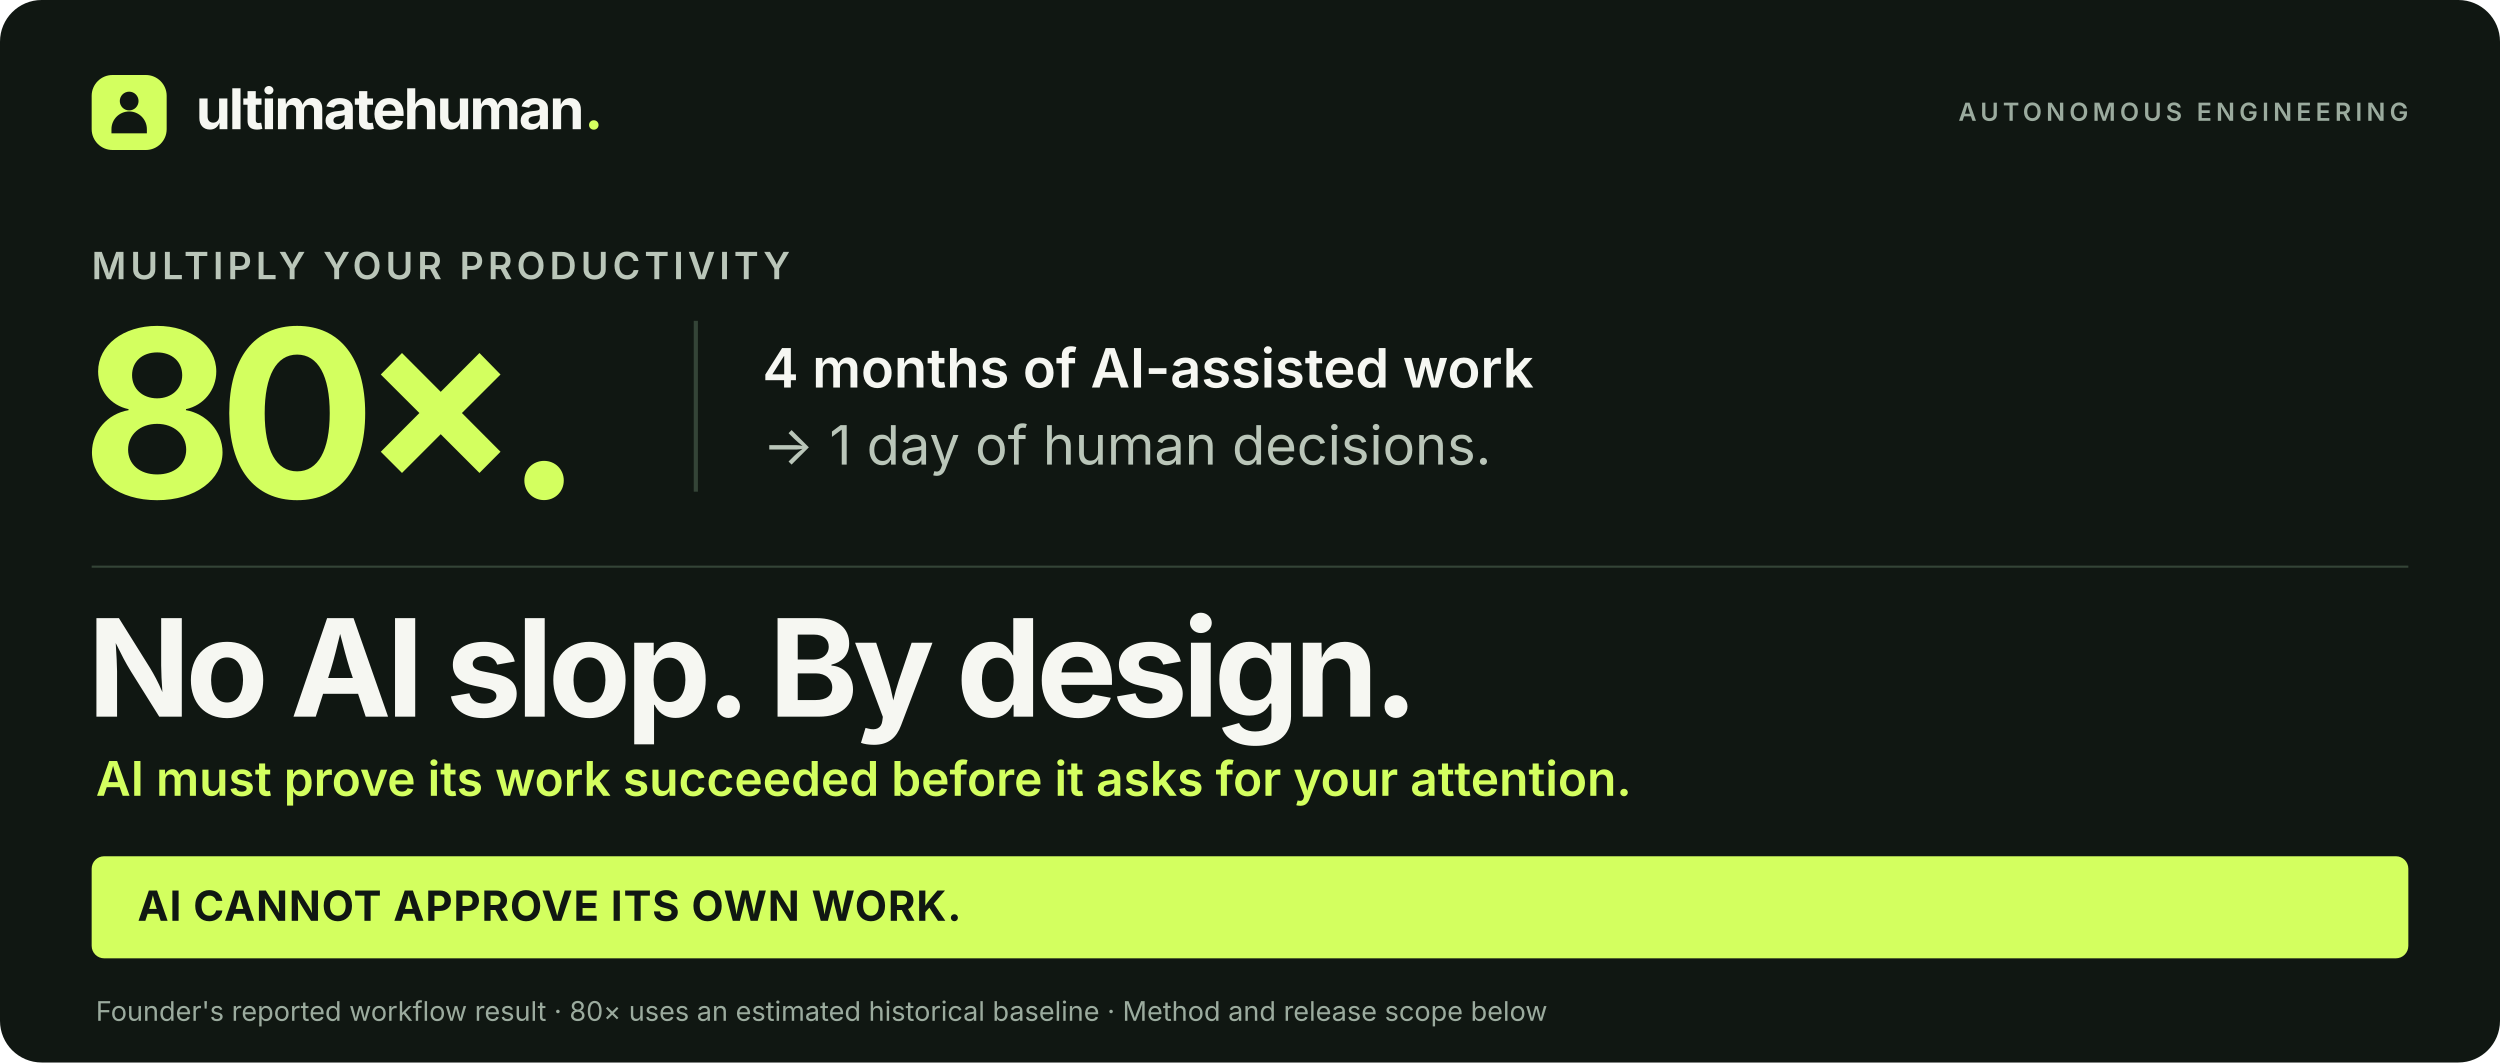
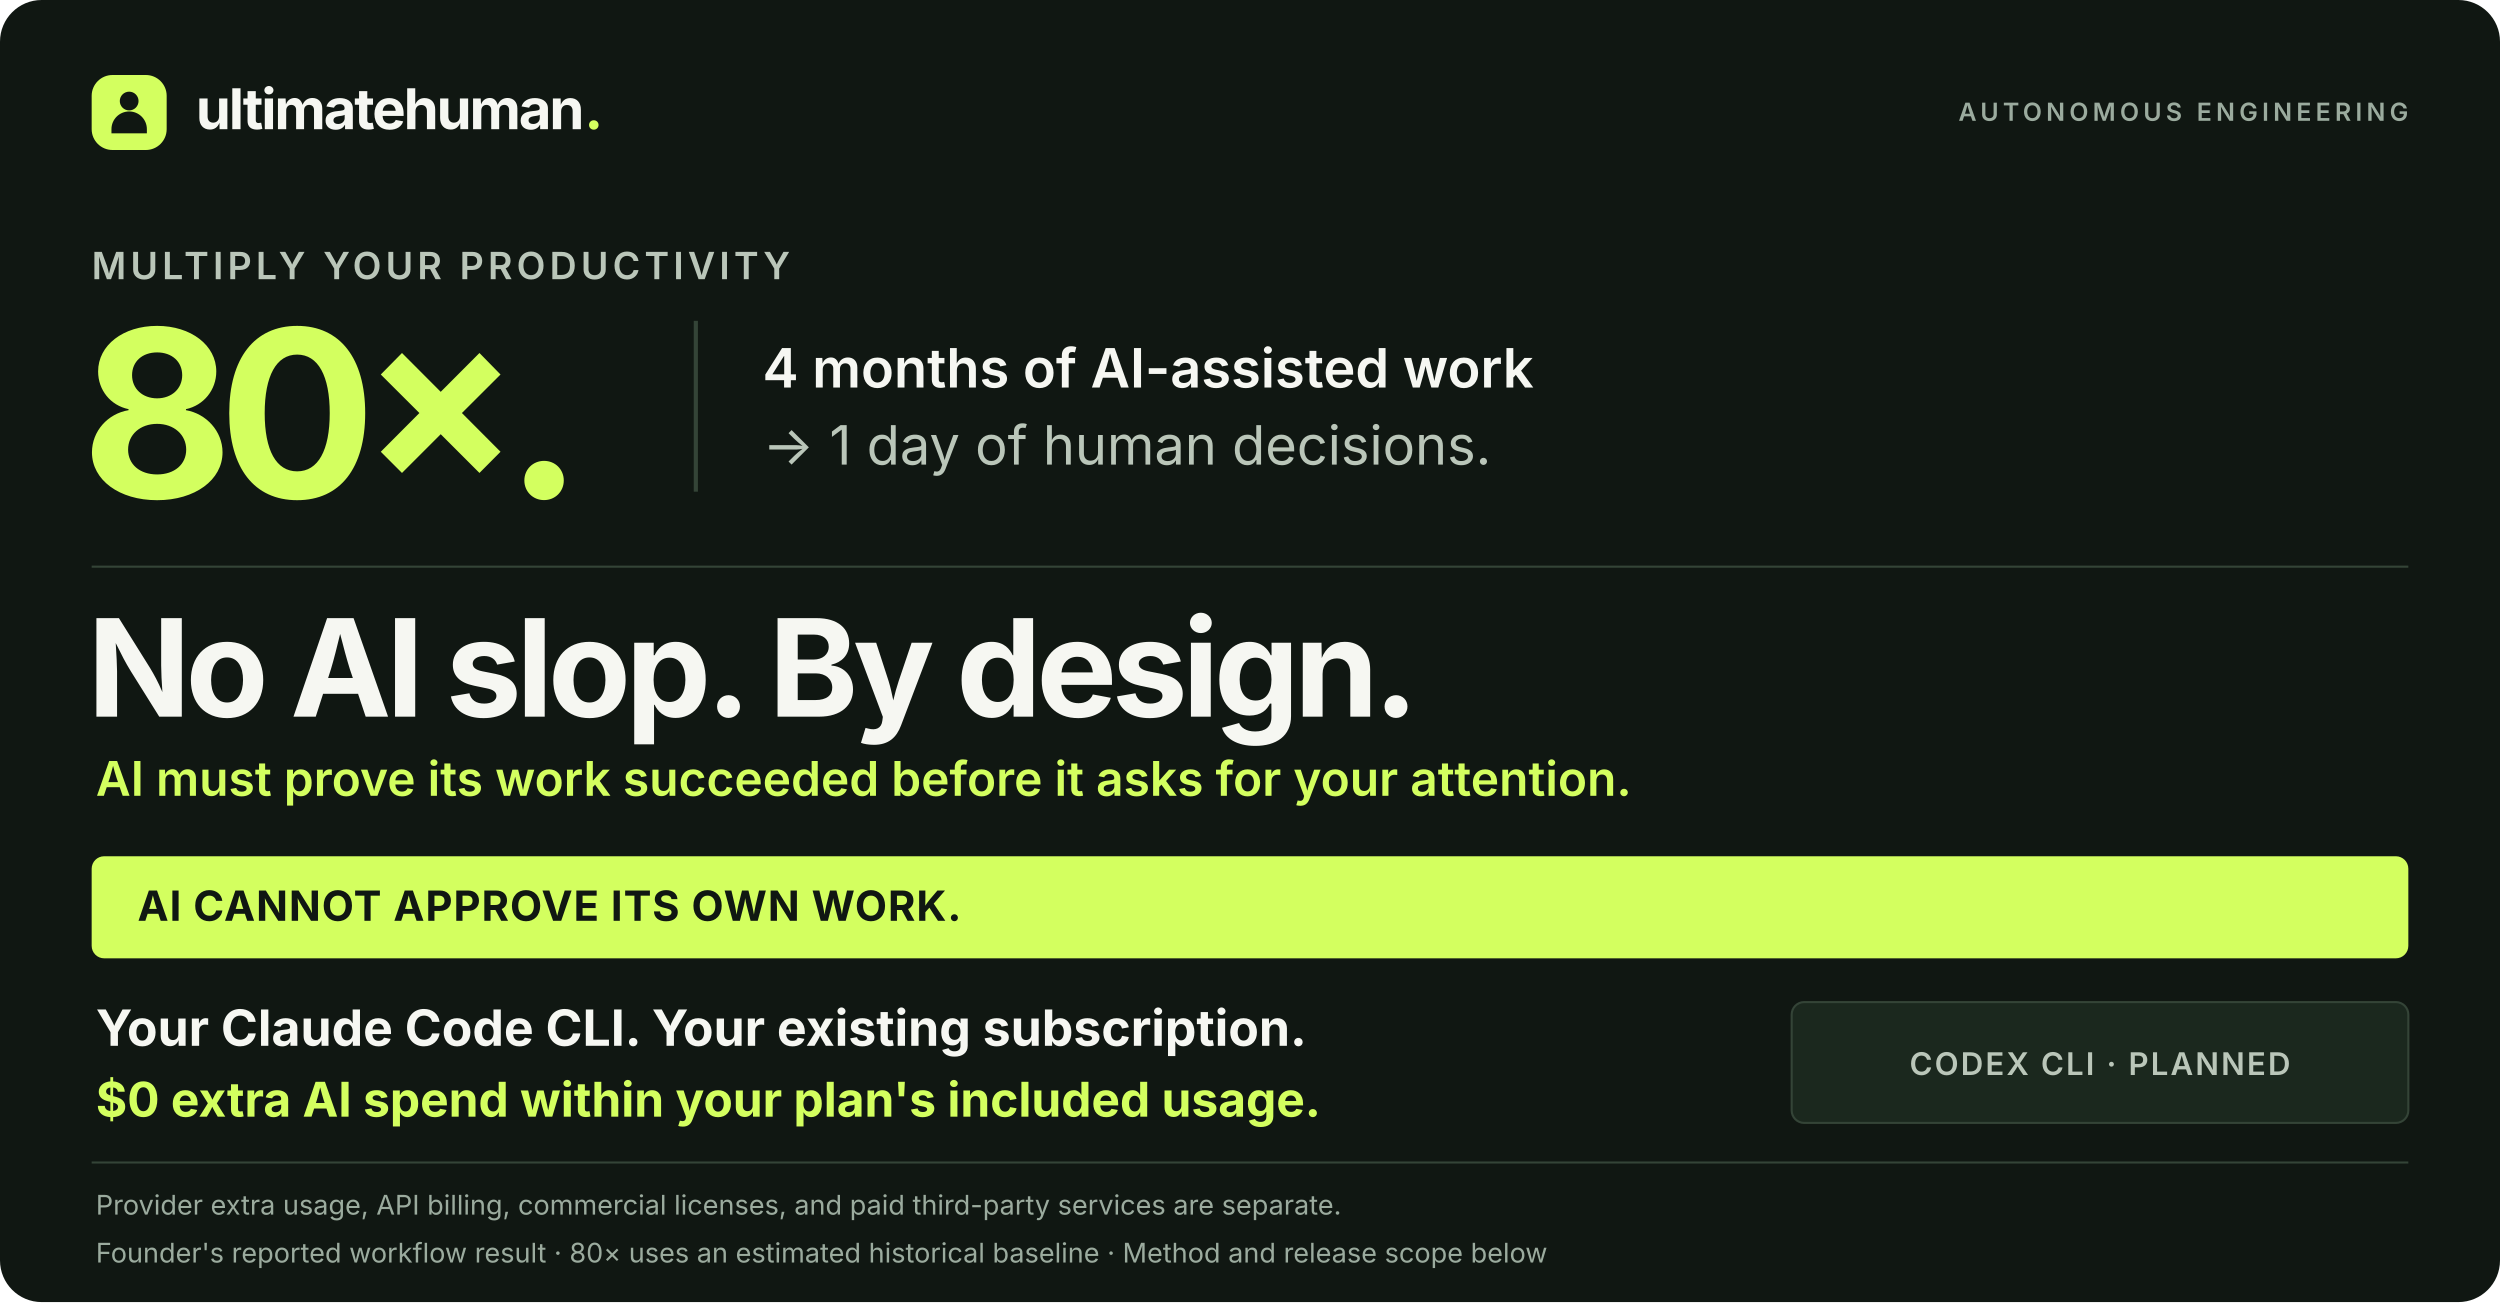
- <svg xmlns="http://www.w3.org/2000/svg" width="1200" height="510" viewBox="0 0 1200 510" role="img" aria-labelledby="title desc">
-   <rect width="1200" height="510" rx="20" fill="#101712" />
+ <svg xmlns="http://www.w3.org/2000/svg" width="1200" height="625" viewBox="0 0 1200 625" role="img" aria-labelledby="title desc">
+   <rect width="1200" height="625" rx="20" fill="#101712" />
  <g font-family="Inter, -apple-system, BlinkMacSystemFont, Segoe UI, Helvetica, Arial, sans-serif">
    <rect x="44" y="36" width="36" height="36" rx="10" fill="#d3ff5f" />
    <circle cx="62" cy="48.5" r="4.5" fill="#101712" />
    <path d="M53.5 62a8.5 8.5 0 0 1 17 0v2h-17Z" fill="#101712" />
    <text x="94" y="62" fill="#f6f7f2" font-size="27" font-weight="700" letter-spacing="-1">ultimatehuman<tspan fill="#d3ff5f">.</tspan>
    </text>
    <text x="1156" y="58" text-anchor="end" fill="#9bab9e" font-size="12" font-weight="600" letter-spacing="2">AUTONOMOUS ENGINEERING</text>
    <text x="44" y="134" fill="#bac6b9" font-size="18" font-weight="600" letter-spacing="2">MULTIPLY YOUR PRODUCTIVITY</text>
    <text x="39" y="239" fill="#d3ff5f" font-size="112" font-weight="750" letter-spacing="-7">80×.</text>
    <path d="M334 154V236" stroke="#344437" stroke-width="2" />
    <text x="366" y="186" fill="#f6f7f2" font-size="26" font-weight="600">4 months of AI-assisted work</text>
    <text x="366" y="223" fill="#bac6b9" font-size="26">→ 1 day of human decisions.</text>
    <path d="M44 272H1156" stroke="#344437" />
    <text x="42" y="344" fill="#f6f7f2" font-size="65" font-weight="750" letter-spacing="-2.5">No AI slop. By design.</text>
    <text x="46" y="382" fill="#d3ff5f" font-size="23" font-weight="600">AI must prove its work succeeded before it asks for your attention.</text>
    <rect x="44" y="411" width="1112" height="49" rx="6" fill="#d3ff5f" />
    <text x="66" y="442" fill="#101712" font-size="20" font-weight="750" letter-spacing=".5">AI CANNOT APPROVE ITS OWN WORK.</text>
-     <text x="46" y="490" fill="#9bab9e" font-size="13">Founder's reported workflow result · 80× uses an estimated historical baseline · Method and release scope below</text>
+     <text x="46" y="502" fill="#f6f7f2" font-size="24" font-weight="650">Your Claude Code CLI. Your existing subscription.</text>
+     <text x="46" y="536" fill="#d3ff5f" font-size="23" font-weight="650">$0 extra AI spend within your plan's included usage.</text>
+     <rect x="860" y="481" width="296" height="58" rx="6" fill="#1b281e" stroke="#344437" />
+     <text x="1008" y="516" text-anchor="middle" fill="#bac6b9" font-size="15" font-weight="600" letter-spacing="1">CODEX CLI · PLANNED</text>
+     <path d="M44 558H1156" stroke="#344437" />
+     <text x="46" y="583" fill="#9bab9e" font-size="13">Provider extra usage, API billing, commercial licenses, and paid third-party services are separate.</text>
+     <text x="46" y="606" fill="#9bab9e" font-size="13">Founder's reported workflow result · 80× uses an estimated historical baseline · Method and release scope below</text>
  </g>
</svg>
